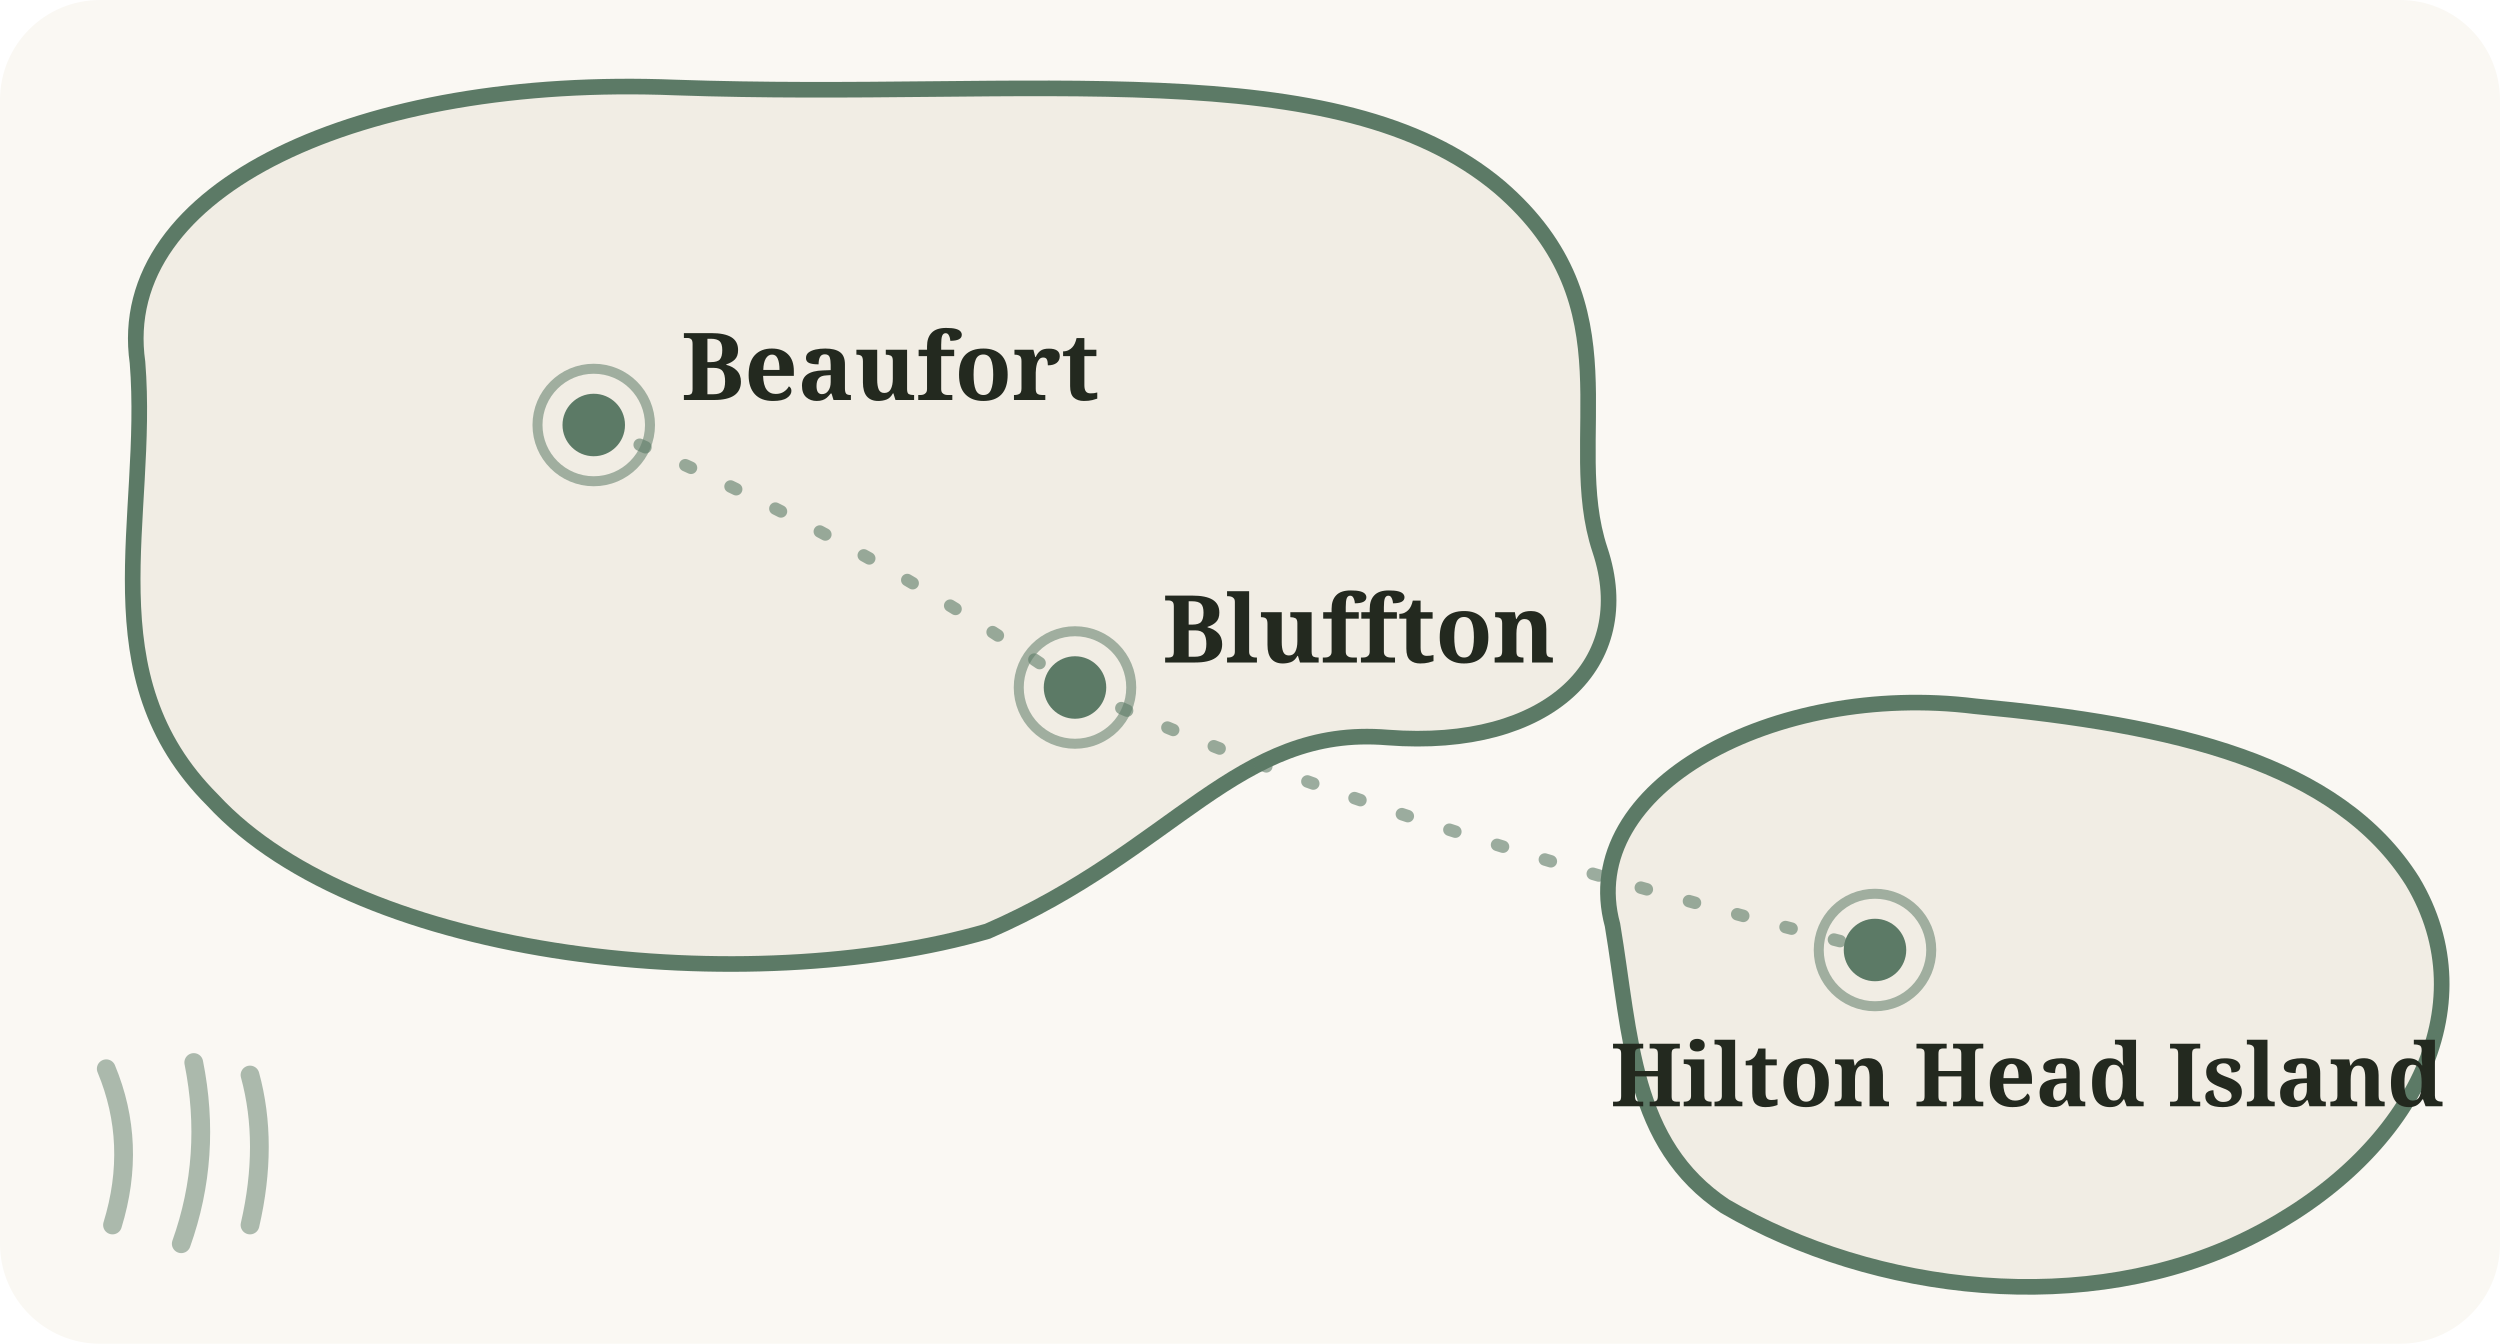
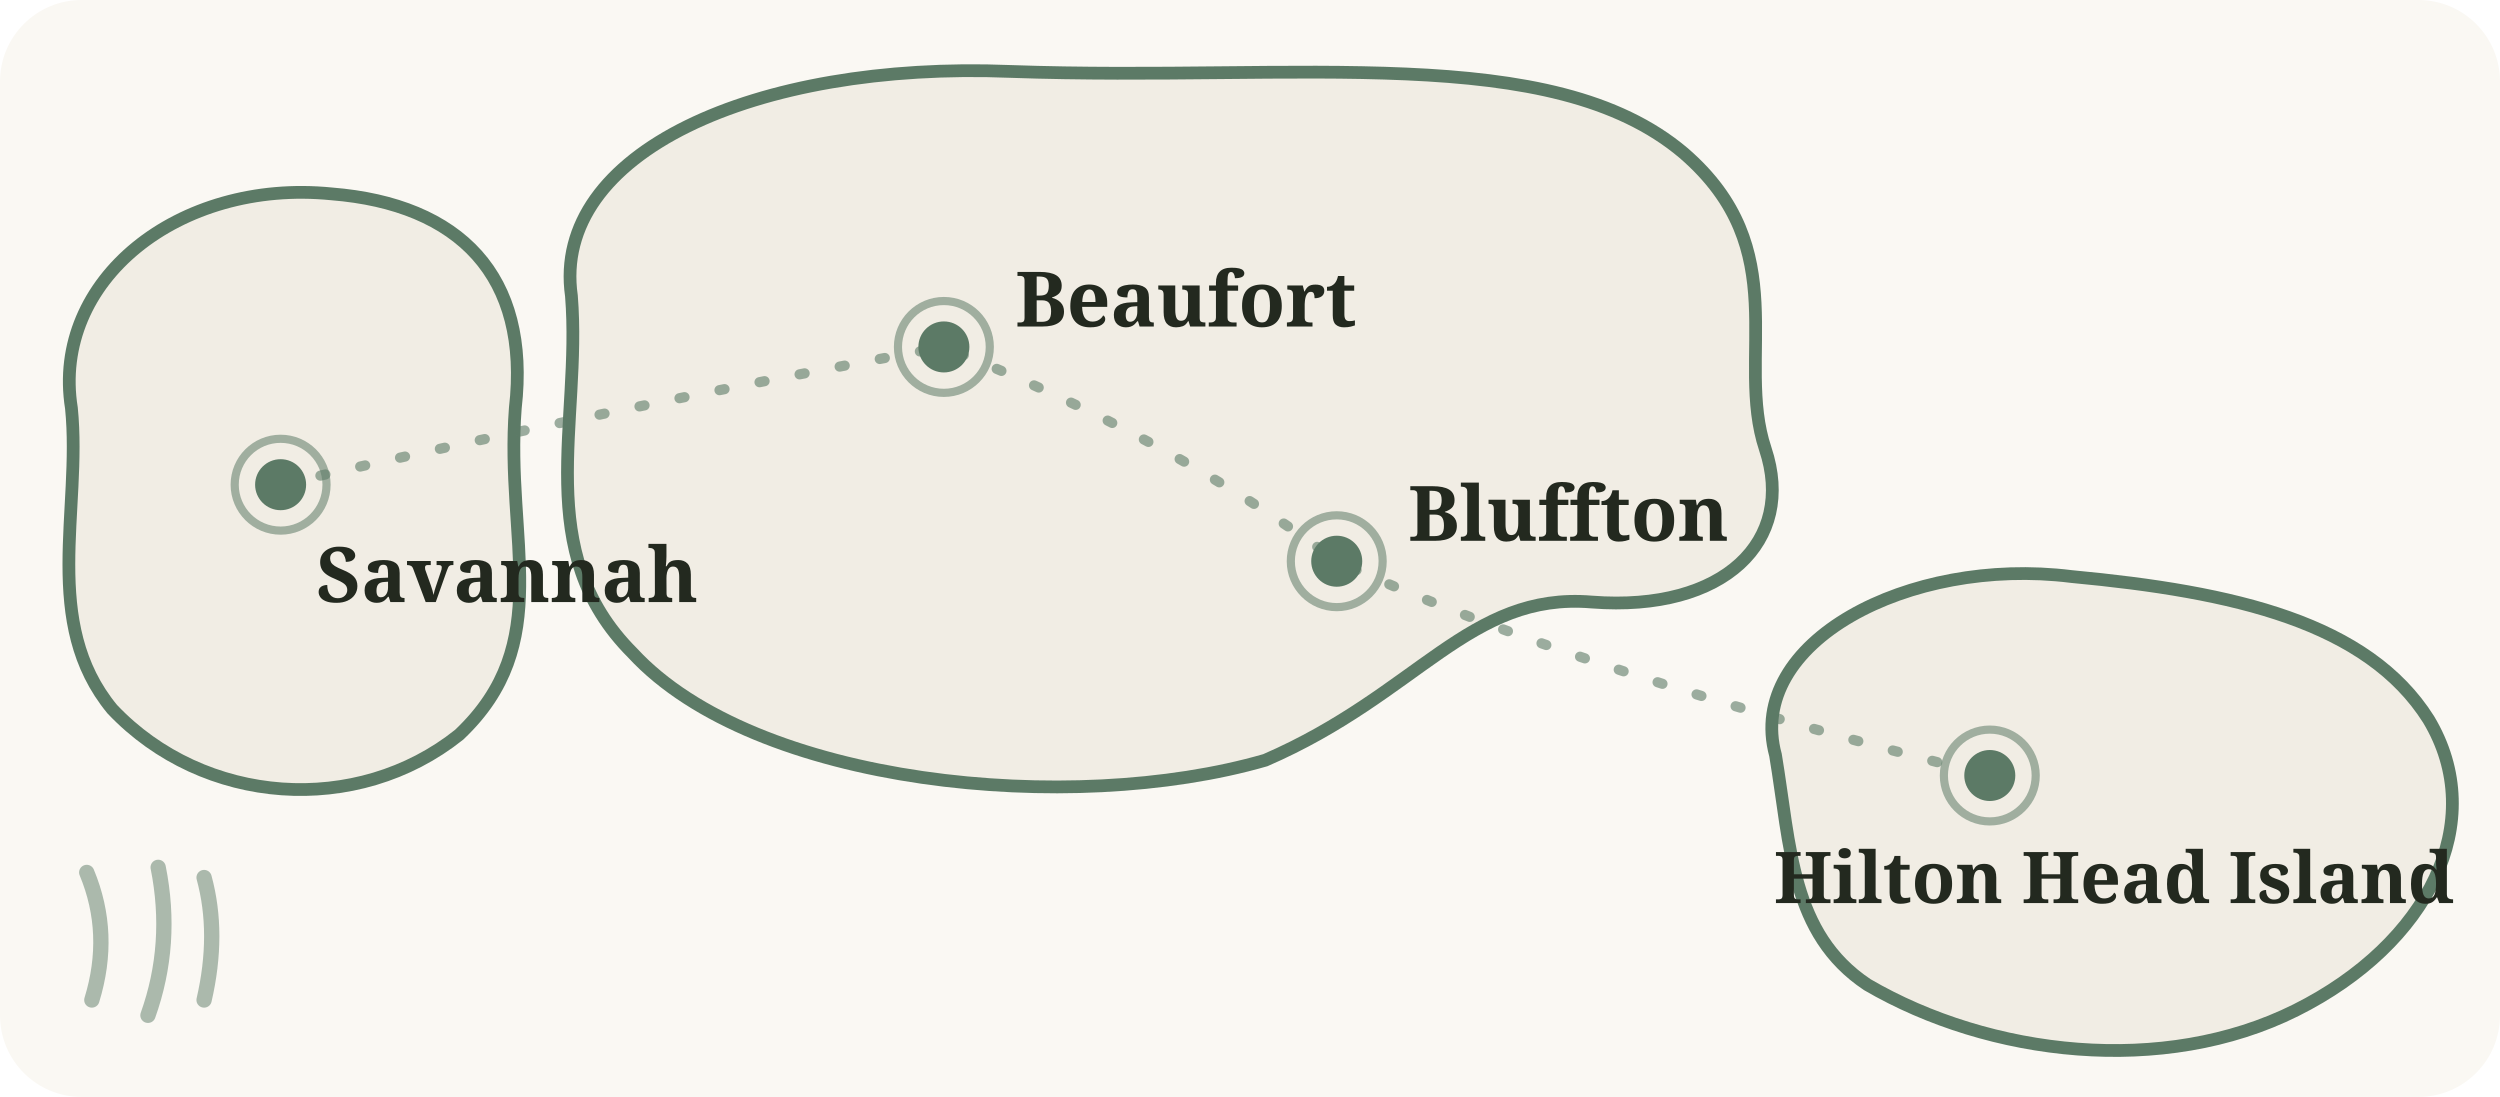
- <svg xmlns="http://www.w3.org/2000/svg" viewBox="0 0 400 215">
-   <rect x="0" y="0" width="400" height="215" rx="16" fill="#FAF8F3" />
-   <path d="M 22,58            C 18,30 58,12 108,14            C 165,16 214,8 240,30            C 262,49 250,70 256,88            C 262,106 248,120 222,118            C 198,116 188,136 158,149            C 120,160 58,154 34,128            C 14,108 24,83 22,58 Z" fill="#F1EDE4" stroke="#5C7A66" stroke-width="2.5" />
-   <path d="M 258,148            C 252,126 284,109 316,113            C 348,116 374,122 386,141            C 398,161 386,185 360,198            C 334,211 300,207 276,193            C 261,183 261,166 258,148 Z" fill="#F1EDE4" stroke="#5C7A66" stroke-width="2.5" />
+ <svg xmlns="http://www.w3.org/2000/svg" viewBox="0 0 490 215">
+   <rect x="0" y="0" width="490" height="215" rx="16" fill="#FAF8F3" />
+   <path d="M 14,80            C 10,55 35,35 65,38            C 90,40 104,54 101,80            C 99,106 109,126 90,144            C 70,160 40,158 22,139            C 8,122 16,100 14,80 Z" fill="#F1EDE4" stroke="#5C7A66" stroke-width="2.5" />
+   <path d="M 112,58            C 108,30 148,12 198,14            C 255,16 304,8 330,30            C 352,49 340,70 346,88            C 352,106 338,120 312,118            C 288,116 278,136 248,149            C 210,160 148,154 124,128            C 104,108 114,83 112,58 Z" fill="#F1EDE4" stroke="#5C7A66" stroke-width="2.5" />
+   <path d="M 348,148            C 342,126 374,109 406,113            C 438,116 464,122 476,141            C 488,161 476,185 450,198            C 424,211 390,207 366,193            C 351,183 351,166 348,148 Z" fill="#F1EDE4" stroke="#5C7A66" stroke-width="2.5" />
  <g stroke="#5C7A66" stroke-width="3" fill="none" stroke-linecap="round" opacity="0.5">
    <path d="M 18,196 Q 22,183 17,171" />
    <path d="M 29,199 Q 34,185 31,170" />
    <path d="M 40,196 Q 43,183 40,172" />
  </g>
-   <path d="M 95,68 Q 138,86 172,110 Q 220,132 300,152" fill="none" stroke="#5C7A66" stroke-width="2" stroke-dasharray="1,7" stroke-linecap="round" opacity="0.6" />
-   <circle cx="95" cy="68" r="9" fill="none" stroke="#5C7A66" stroke-width="1.6" opacity="0.55" />
-   <circle cx="95" cy="68" r="5" fill="#5C7A66" />
-   <text x="109" y="64" font-family="Fraunces, Georgia, serif" font-weight="600" font-size="15" fill="#23291F">Beaufort</text>
-   <circle cx="172" cy="110" r="9" fill="none" stroke="#5C7A66" stroke-width="1.6" opacity="0.55" />
-   <circle cx="172" cy="110" r="5" fill="#5C7A66" />
-   <text x="186" y="106" font-family="Fraunces, Georgia, serif" font-weight="600" font-size="15" fill="#23291F">Bluffton</text>
-   <circle cx="300" cy="152" r="9" fill="none" stroke="#5C7A66" stroke-width="1.6" opacity="0.55" />
-   <circle cx="300" cy="152" r="5" fill="#5C7A66" />
-   <text x="391" y="177" font-family="Fraunces, Georgia, serif" font-weight="600" font-size="14" fill="#23291F" text-anchor="end">Hilton Head Island</text>
+   <path d="M 55,95 Q 120,80 185,68 Q 230,86 262,110 Q 310,132 390,152" fill="none" stroke="#5C7A66" stroke-width="2" stroke-dasharray="1,7" stroke-linecap="round" opacity="0.6" />
+   <circle cx="55" cy="95" r="9" fill="none" stroke="#5C7A66" stroke-width="1.6" opacity="0.55" />
+   <circle cx="55" cy="95" r="5" fill="#5C7A66" />
+   <text x="62" y="118" font-family="Fraunces, Georgia, serif" font-weight="600" font-size="15" fill="#23291F">Savannah</text>
+   <circle cx="185" cy="68" r="9" fill="none" stroke="#5C7A66" stroke-width="1.6" opacity="0.55" />
+   <circle cx="185" cy="68" r="5" fill="#5C7A66" />
+   <text x="199" y="64" font-family="Fraunces, Georgia, serif" font-weight="600" font-size="15" fill="#23291F">Beaufort</text>
+   <circle cx="262" cy="110" r="9" fill="none" stroke="#5C7A66" stroke-width="1.6" opacity="0.55" />
+   <circle cx="262" cy="110" r="5" fill="#5C7A66" />
+   <text x="276" y="106" font-family="Fraunces, Georgia, serif" font-weight="600" font-size="15" fill="#23291F">Bluffton</text>
+   <circle cx="390" cy="152" r="9" fill="none" stroke="#5C7A66" stroke-width="1.6" opacity="0.55" />
+   <circle cx="390" cy="152" r="5" fill="#5C7A66" />
+   <text x="481" y="177" font-family="Fraunces, Georgia, serif" font-weight="600" font-size="14" fill="#23291F" text-anchor="end">Hilton Head Island</text>
</svg>
